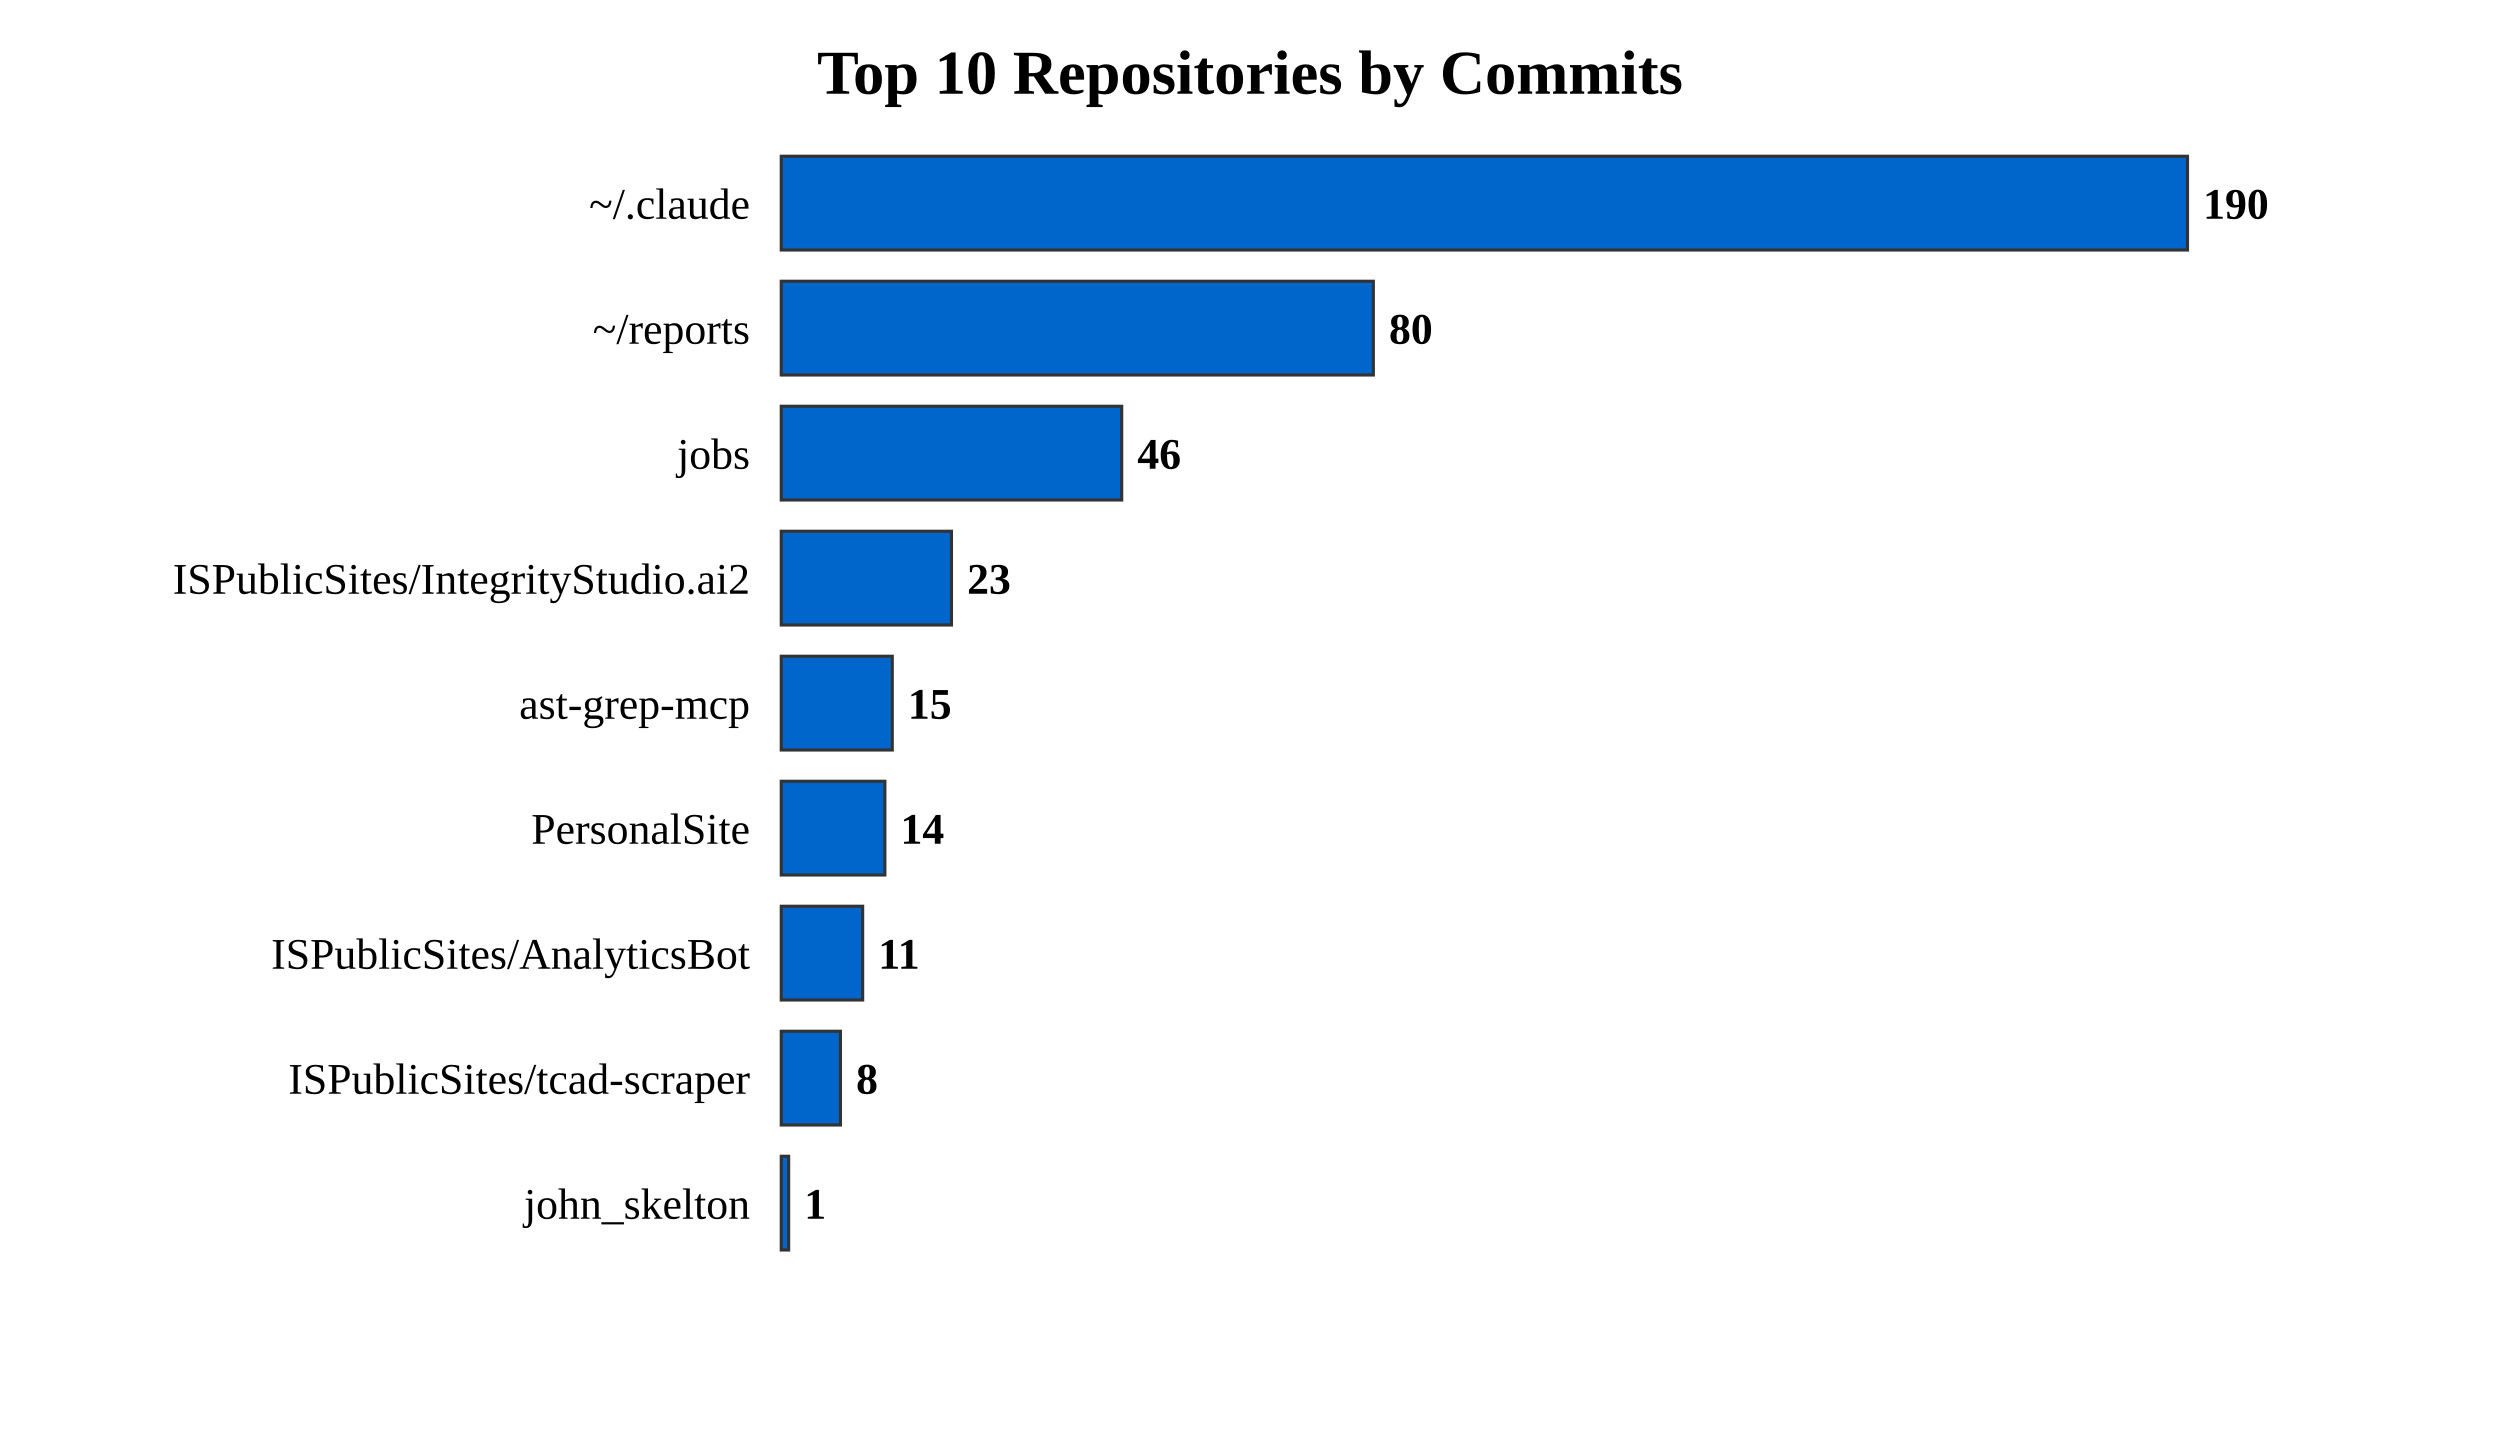
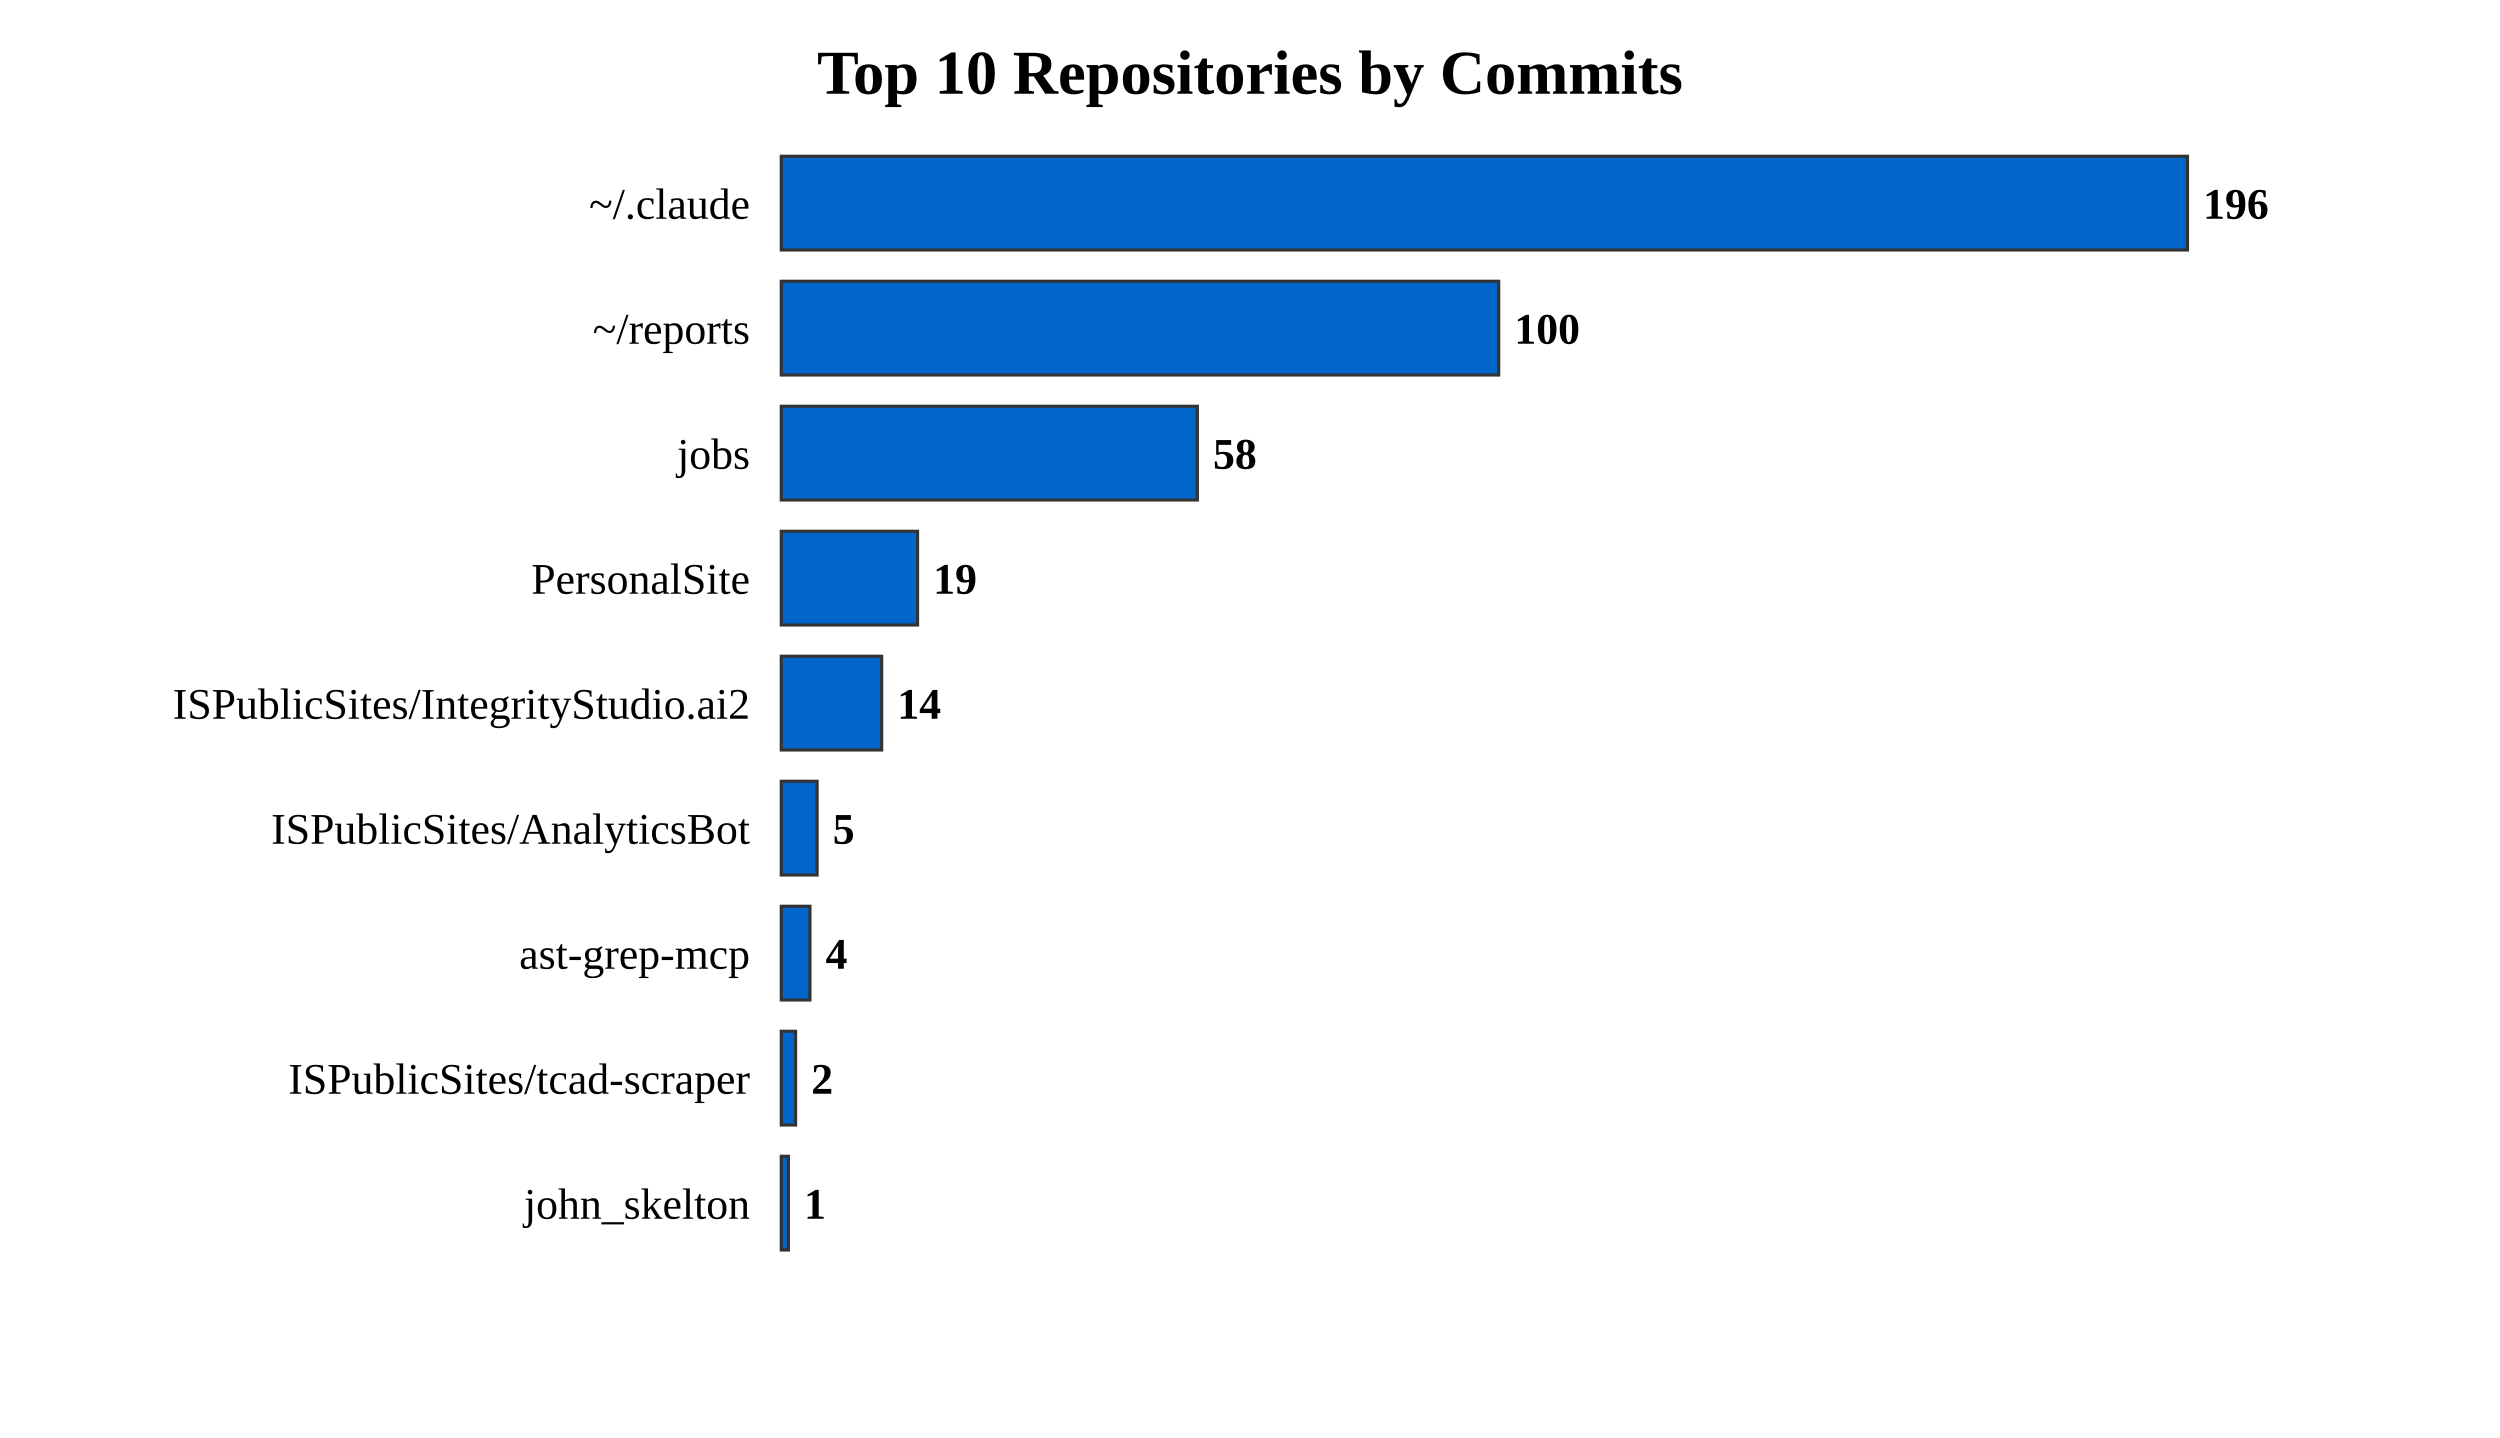
<svg xmlns="http://www.w3.org/2000/svg" width="800" height="460">
  <text x="400.0" y="30" text-anchor="middle" font-size="20" font-weight="bold">Top 10 Repositories by Commits</text>
  <rect x="250" y="50" width="450.0" height="30" fill="#0066cc" stroke="#333" stroke-width="1" />
  <text x="240" y="70.0" text-anchor="end" font-size="14">~/.claude</text>
-   <text x="705.0" y="70.0" font-size="14" font-weight="bold">190</text>
-   <rect x="250" y="90" width="189.474" height="30" fill="#0066cc" stroke="#333" stroke-width="1" />
+   <text x="705.0" y="70.0" font-size="14" font-weight="bold">196</text>
+   <rect x="250" y="90" width="229.592" height="30" fill="#0066cc" stroke="#333" stroke-width="1" />
  <text x="240" y="110.0" text-anchor="end" font-size="14">~/reports</text>
-   <text x="444.474" y="110.0" font-size="14" font-weight="bold">80</text>
-   <rect x="250" y="130" width="108.947" height="30" fill="#0066cc" stroke="#333" stroke-width="1" />
+   <text x="484.592" y="110.0" font-size="14" font-weight="bold">100</text>
+   <rect x="250" y="130" width="133.163" height="30" fill="#0066cc" stroke="#333" stroke-width="1" />
  <text x="240" y="150.0" text-anchor="end" font-size="14">jobs</text>
-   <text x="363.947" y="150.0" font-size="14" font-weight="bold">46</text>
-   <rect x="250" y="170" width="54.474" height="30" fill="#0066cc" stroke="#333" stroke-width="1" />
-   <text x="240" y="190.0" text-anchor="end" font-size="14">ISPublicSites/IntegrityStudio.ai2</text>
-   <text x="309.474" y="190.0" font-size="14" font-weight="bold">23</text>
-   <rect x="250" y="210" width="35.526" height="30" fill="#0066cc" stroke="#333" stroke-width="1" />
-   <text x="240" y="230.0" text-anchor="end" font-size="14">ast-grep-mcp</text>
-   <text x="290.526" y="230.0" font-size="14" font-weight="bold">15</text>
-   <rect x="250" y="250" width="33.158" height="30" fill="#0066cc" stroke="#333" stroke-width="1" />
-   <text x="240" y="270.0" text-anchor="end" font-size="14">PersonalSite</text>
-   <text x="288.158" y="270.0" font-size="14" font-weight="bold">14</text>
-   <rect x="250" y="290" width="26.053" height="30" fill="#0066cc" stroke="#333" stroke-width="1" />
-   <text x="240" y="310.0" text-anchor="end" font-size="14">ISPublicSites/AnalyticsBot</text>
-   <text x="281.053" y="310.0" font-size="14" font-weight="bold">11</text>
-   <rect x="250" y="330" width="18.947" height="30" fill="#0066cc" stroke="#333" stroke-width="1" />
+   <text x="388.163" y="150.0" font-size="14" font-weight="bold">58</text>
+   <rect x="250" y="170" width="43.622" height="30" fill="#0066cc" stroke="#333" stroke-width="1" />
+   <text x="240" y="190.0" text-anchor="end" font-size="14">PersonalSite</text>
+   <text x="298.622" y="190.0" font-size="14" font-weight="bold">19</text>
+   <rect x="250" y="210" width="32.143" height="30" fill="#0066cc" stroke="#333" stroke-width="1" />
+   <text x="240" y="230.0" text-anchor="end" font-size="14">ISPublicSites/IntegrityStudio.ai2</text>
+   <text x="287.143" y="230.0" font-size="14" font-weight="bold">14</text>
+   <rect x="250" y="250" width="11.48" height="30" fill="#0066cc" stroke="#333" stroke-width="1" />
+   <text x="240" y="270.0" text-anchor="end" font-size="14">ISPublicSites/AnalyticsBot</text>
+   <text x="266.48" y="270.0" font-size="14" font-weight="bold">5</text>
+   <rect x="250" y="290" width="9.184" height="30" fill="#0066cc" stroke="#333" stroke-width="1" />
+   <text x="240" y="310.0" text-anchor="end" font-size="14">ast-grep-mcp</text>
+   <text x="264.184" y="310.0" font-size="14" font-weight="bold">4</text>
+   <rect x="250" y="330" width="4.592" height="30" fill="#0066cc" stroke="#333" stroke-width="1" />
  <text x="240" y="350.0" text-anchor="end" font-size="14">ISPublicSites/tcad-scraper</text>
-   <text x="273.947" y="350.0" font-size="14" font-weight="bold">8</text>
-   <rect x="250" y="370" width="2.368" height="30" fill="#0066cc" stroke="#333" stroke-width="1" />
+   <text x="259.592" y="350.0" font-size="14" font-weight="bold">2</text>
+   <rect x="250" y="370" width="2.296" height="30" fill="#0066cc" stroke="#333" stroke-width="1" />
  <text x="240" y="390.0" text-anchor="end" font-size="14">john_skelton</text>
-   <text x="257.368" y="390.0" font-size="14" font-weight="bold">1</text>
+   <text x="257.296" y="390.0" font-size="14" font-weight="bold">1</text>
</svg>
